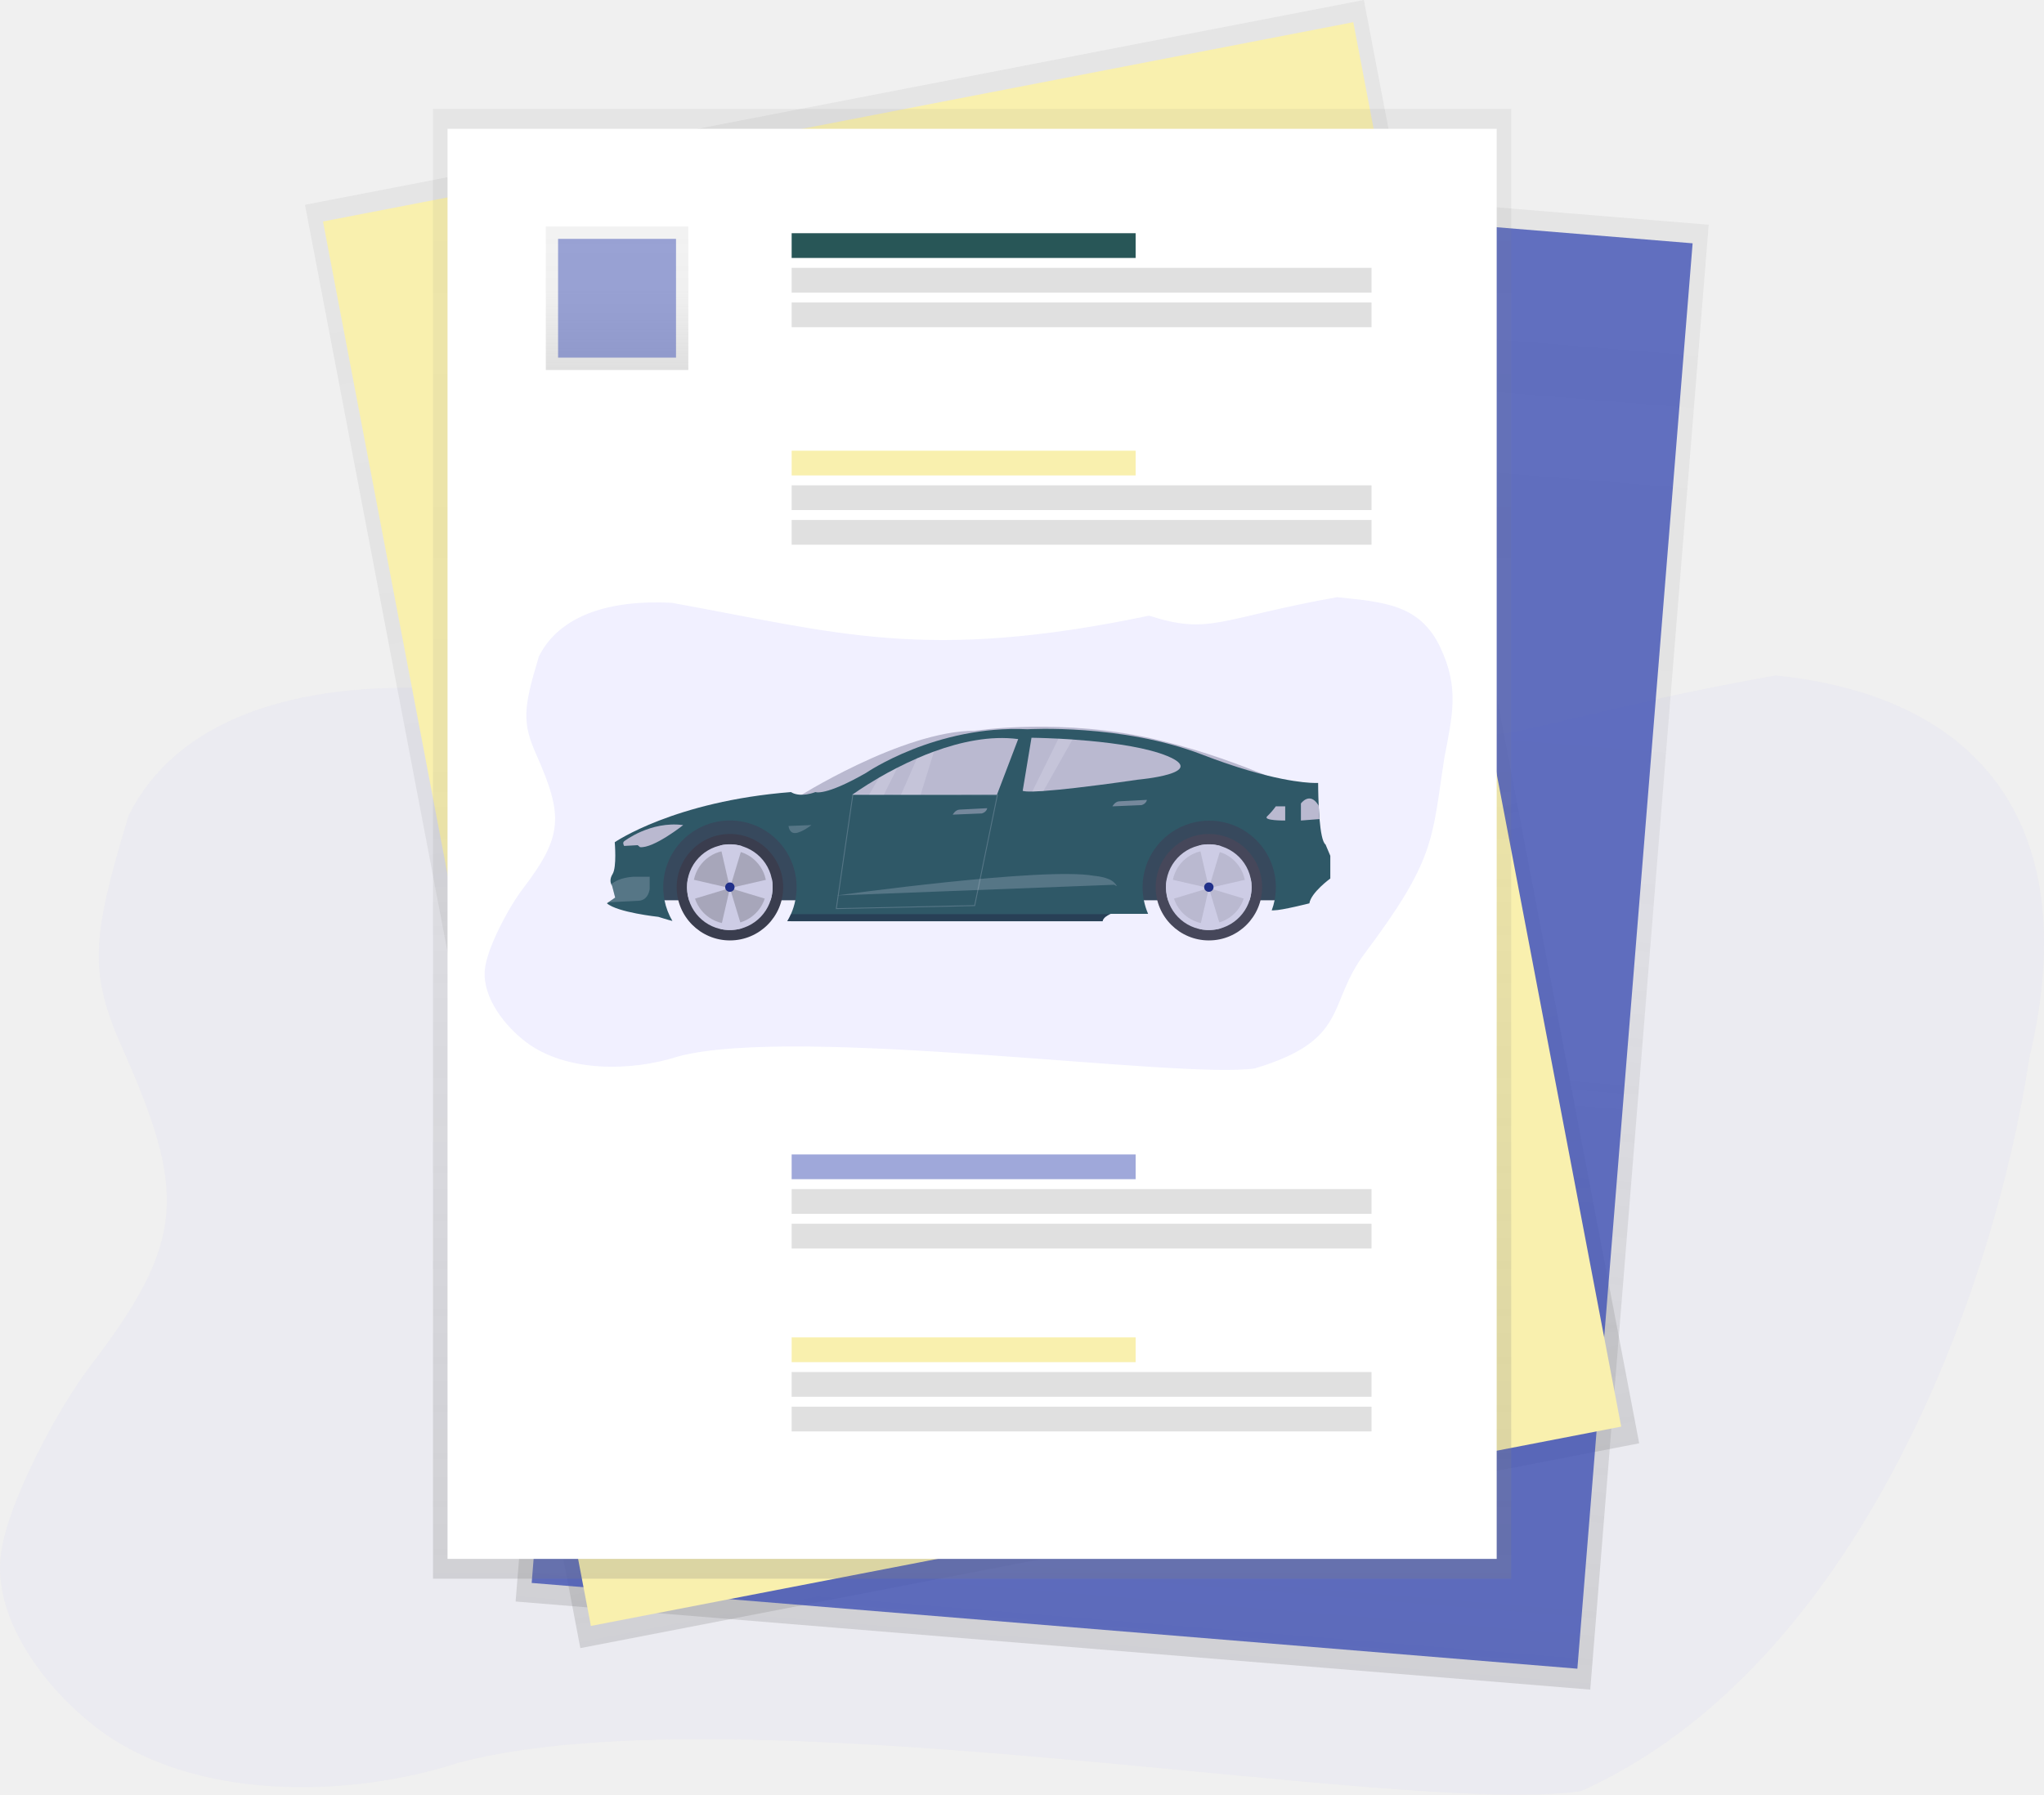
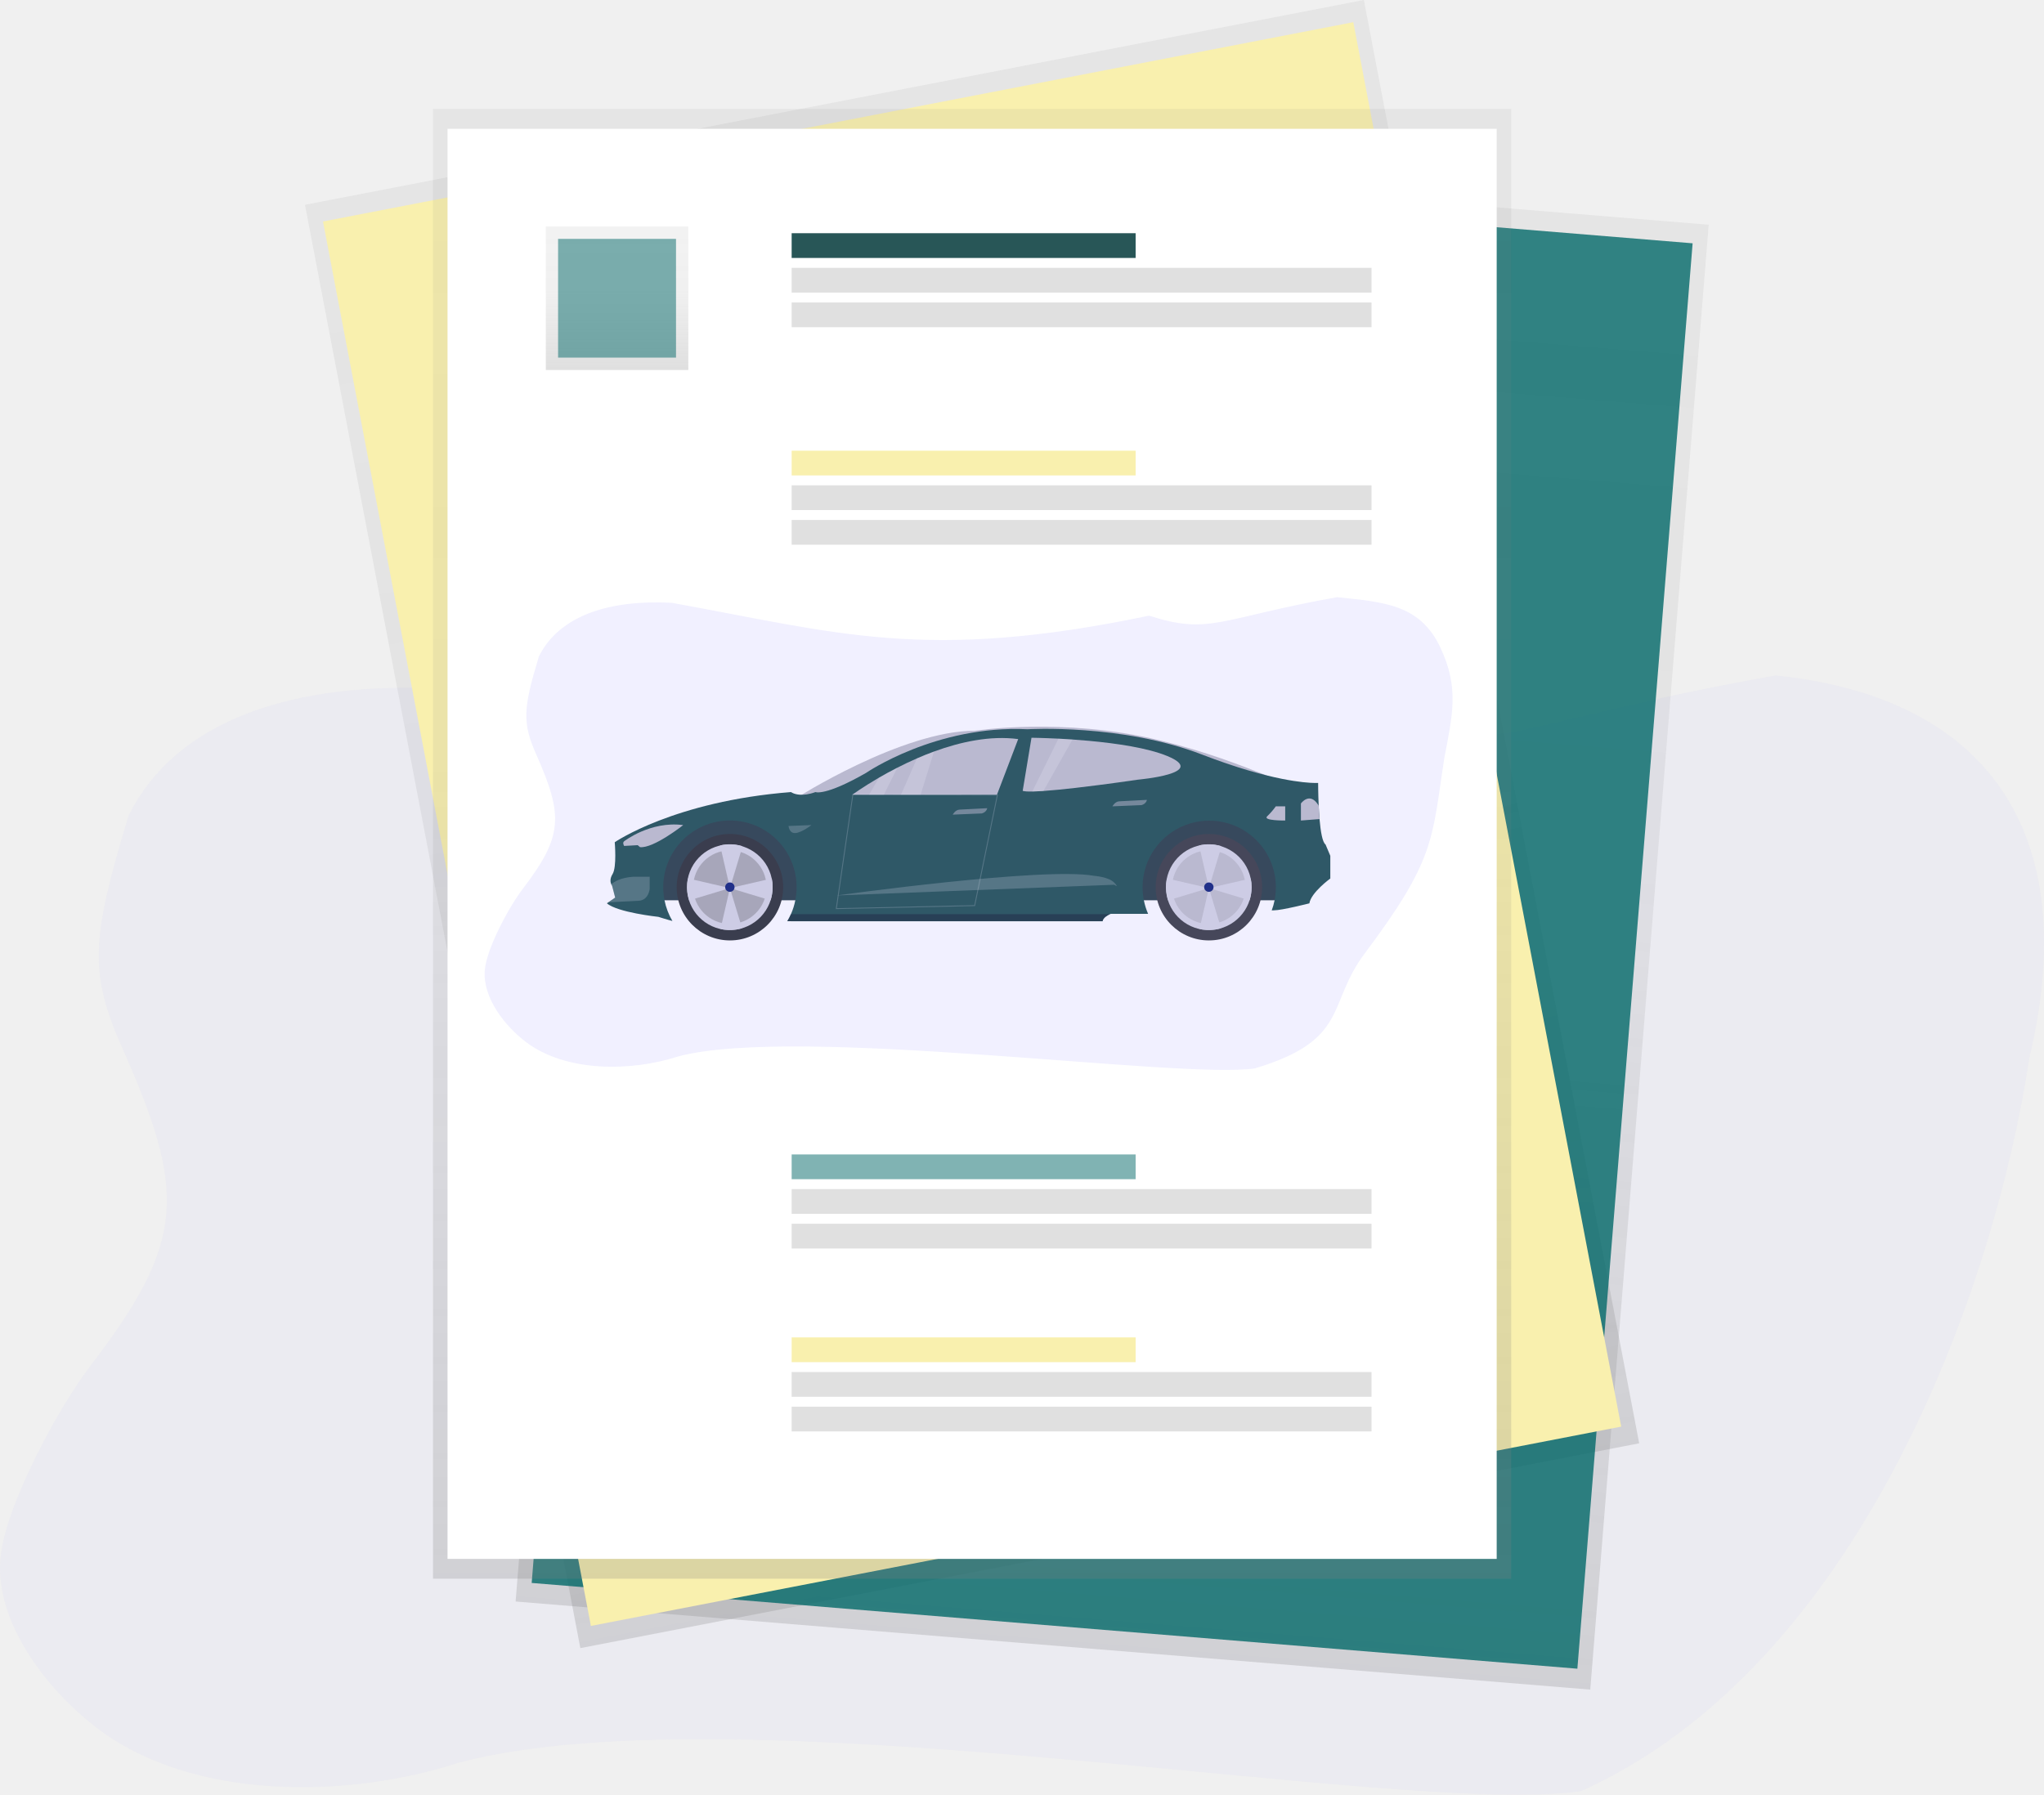
<svg xmlns="http://www.w3.org/2000/svg" xmlns:xlink="http://www.w3.org/1999/xlink" id="062a65d4-6310-416e-8fb8-777315adf84b" data-name="Layer 1" width="1246.514" height="1094.767" viewBox="0 0 1246.514 1094.767" version="1.1">
  <defs id="defs1481">
    <linearGradient id="7db19e5e-7cc3-41df-8a16-c81cf46c1195" x1="758.38" y1="801.59" x2="758.38" y2="131.56" gradientTransform="rotate(4.65,1291.924,-1733.373)" gradientUnits="userSpaceOnUse">
      <stop offset="0" stop-color="gray" stop-opacity="0.25" id="stop1463" />
      <stop offset="0.54" stop-color="gray" stop-opacity="0.12" id="stop1465" />
      <stop offset="1" stop-color="gray" stop-opacity="0.1" id="stop1467" />
    </linearGradient>
    <linearGradient id="87908c47-1c47-4a2f-b745-20cb7009bb75" x1="685.97" y1="797.2" x2="685.97" y2="126.94" gradientTransform="rotate(-10.87,147.5152,1302.021)" xlink:href="#7db19e5e-7cc3-41df-8a16-c81cf46c1195" />
    <linearGradient id="f482b758-09b8-4320-b57c-ecd1bdf3658e" x1="517.93" y1="719.46" x2="517.93" y2="49.68" xlink:href="#7db19e5e-7cc3-41df-8a16-c81cf46c1195" gradientTransform="matrix(1.33851,0,0,1.33851,15.35632,0)" />
    <linearGradient id="720977dd-28dd-4cd1-b9d4-02f8d793e7ce" x1="553.48" y1="380.79" x2="559.93" y2="535.01" gradientTransform="matrix(-1.33851,0.0133851,-0.0133851,-1.33851,1461.884,834.0657)" gradientUnits="userSpaceOnUse">
      <stop offset="0" stop-opacity="0.12" id="stop1472" />
      <stop offset="0.55" stop-opacity="0.09" id="stop1474" />
      <stop offset="1" stop-opacity="0.02" id="stop1476" />
    </linearGradient>
    <linearGradient id="e8979000-d63e-4fe0-8af1-0dfdd65d3420" x1="356.17" y1="639.4" x2="356.17" y2="574" xlink:href="#7db19e5e-7cc3-41df-8a16-c81cf46c1195" gradientTransform="matrix(1.33851,0,0,1.33851,15.35632,-630.1495)" />
    <linearGradient id="3889af47-bc7c-4009-b8ee-af9d60c73d61" x1="296" y1="675.66" x2="296" y2="478.3" xlink:href="#7db19e5e-7cc3-41df-8a16-c81cf46c1195" gradientTransform="translate(103.3019,-65)" />
    <linearGradient gradientUnits="userSpaceOnUse" y2="513.71" x2="654.16" y1="770.88" x1="654.16" id="acc8b6a5-9f39-4130-a42e-d6ce30e2b206" gradientTransform="translate(1377.424,71.99365)">
      <stop id="stop1940" stop-opacity="0.25" stop-color="gray" offset="0" />
      <stop id="stop1942" stop-opacity="0.12" stop-color="gray" offset="0.54" />
      <stop id="stop1944" stop-opacity="0.1" stop-color="gray" offset="1" />
    </linearGradient>
    <linearGradient gradientTransform="matrix(1.33851,0,0,1.33851,15.35632,0)" xlink:href="#7db19e5e-7cc3-41df-8a16-c81cf46c1195" y2="574" x2="356.17" y1="639.4" x1="356.17" id="e8979000-d63e-4fe0-8af1-0dfdd65d3420-8" />
    <linearGradient xlink:href="#7db19e5e-7cc3-41df-8a16-c81cf46c1195" id="linearGradient1414" gradientUnits="userSpaceOnUse" gradientTransform="rotate(4.65,1291.924,-1733.373)" x1="758.38" y1="801.59" x2="758.38" y2="131.56" />
    <linearGradient xlink:href="#7db19e5e-7cc3-41df-8a16-c81cf46c1195" id="linearGradient1416" gradientTransform="rotate(-10.87,147.5152,1302.021)" x1="685.97" y1="797.2" x2="685.97" y2="126.94" />
    <linearGradient xlink:href="#7db19e5e-7cc3-41df-8a16-c81cf46c1195" id="linearGradient1418" gradientTransform="matrix(1.33851,0,0,1.33851,-60.65399,1223.679)" x1="517.93" y1="719.46" x2="517.93" y2="49.68" />
    <linearGradient xlink:href="#7db19e5e-7cc3-41df-8a16-c81cf46c1195" id="linearGradient1420" gradientTransform="matrix(1.33851,0,0,1.33851,-60.65399,593.5293)" x1="356.17" y1="639.4" x2="356.17" y2="574" />
  </defs>
  <g id="g1588" transform="translate(-39.77552,-1223.679)">
    <path id="path1951-0" d="m 114.685,1863.675 c 38.807,87.65 38.352,117.202 -19.839,193.307 -19.515,25.474 -52.104,85.552 -54.841,117.617 -3.259,39.105 28.789,80.631 60.222,104.131 57.297,42.829 150.545,42.624 219.72,20.039 172.921,-45.213 575.073,33.531 683.99,17.481 168.48,-75.712 251.615,-303.099 273.373,-447.095 33.065,-138.905 -26.662,-220.239 -154.687,-233.443 -169.666,30.278 -182.849,55.243 -271.387,26.677 -323.266,67.683 -303.12,24.367 -541.276,-18.567 -89.559,-4.76 -162.431,18.197 -191.774,77.454 -23.156,76.354 -24.094,95.865 -3.499,142.399 z" style="opacity:0.04;fill:#6c63ff;stroke-width:1.862" />
    <g id="g1524">
      <polygon style="fill:url(#linearGradient1414)" points="309.95,729.85 363.91,62.28 853.53,102.43 799.57,770 " id="polygon1485-7" transform="matrix(1.33851,0,0,1.33851,-60.65399,1223.679)" />
      <polygon style="fill:url(#linearGradient1416)" points="339.44,751.09 214,93.34 696.42,0 821.86,657.75 " id="polygon1489-1" transform="matrix(1.33851,0,0,1.33851,-60.65399,1223.679)" />
-       <polygon points="846.21,110.88 793.7,760.47 317.27,721.39 369.78,71.81 " id="polygon1487-2" style="opacity:0.795;fill:#3f51b5;fill-opacity:1" transform="matrix(1.33851,0,0,1.33851,-60.65399,1223.679)" />
+       <polygon points="846.21,110.88 793.7,760.47 317.27,721.39 369.78,71.81 " id="polygon1487-2" style="opacity:0.795;fill:#016868;fill-opacity:1" transform="matrix(1.33851,0,0,1.33851,-60.65399,1223.679)" />
      <polygon style="fill:#f9f0ae;fill-opacity:1" points="691.61,10.12 813.67,650.15 344.25,740.98 222.19,100.94 " id="polygon1491-4" transform="matrix(1.33851,0,0,1.33851,-60.65399,1223.679)" />
      <rect style="fill:url(#linearGradient1418);stroke-width:1.339" x="303.836" y="1290.176" width="657.53" height="896.507" id="rect1493-9" />
      <rect style="fill:#ffffff;stroke-width:1.339" x="312.697" y="1302.249" width="639.821" height="872.347" id="rect1495-8" />
      <rect style="fill:url(#linearGradient1420);stroke-width:1.339" x="372.635" y="1361.834" width="86.909" height="87.539" id="rect1509-1" />
-       <rect x="380.117" y="1369.383" width="71.918" height="72.44" id="rect1511-1" style="opacity:0.503;fill:#3f51b5;fill-opacity:1;stroke-width:1.339" />
+       <rect x="380.117" y="1369.383" width="71.918" height="72.44" id="rect1511-1" style="opacity:0.503;fill:#016868;fill-opacity:1;stroke-width:1.339" />
      <rect style="fill:#285657;fill-opacity:1;stroke-width:1.339" x="522.558" y="1365.933" width="209.771" height="15.098" id="rect1513-4" />
      <rect style="fill:#e0e0e0;stroke-width:1.339" x="522.558" y="1387.068" width="353.621" height="15.098" id="rect1515-0" />
      <rect style="fill:#e0e0e0;stroke-width:1.339" x="522.558" y="1408.19" width="353.621" height="15.098" id="rect1517-9" />
      <rect style="fill:#f9f0ae;fill-opacity:1;stroke-width:1.339" x="522.558" y="1498.596" width="209.771" height="15.098" id="rect1519-5" />
      <rect style="fill:#e0e0e0;stroke-width:1.339" x="522.558" y="1519.718" width="353.621" height="15.098" id="rect1521-59" />
      <rect style="fill:#e0e0e0;stroke-width:1.339" x="522.558" y="1540.853" width="353.621" height="15.098" id="rect1523-4" />
-       <rect style="fill:#3f51b5;fill-opacity:1;stroke-width:1.339;opacity:0.503" x="522.558" y="1927.881" width="209.771" height="15.098" id="rect1525-6" />
+       <rect style="fill:#016868;fill-opacity:1;stroke-width:1.339;opacity:0.503" x="522.558" y="1927.881" width="209.771" height="15.098" id="rect1525-6" />
      <rect style="fill:#e0e0e0;stroke-width:1.339" x="522.558" y="1949.017" width="353.621" height="15.098" id="rect1527-92" />
      <rect style="fill:#e0e0e0;stroke-width:1.339" x="522.558" y="1970.152" width="353.621" height="15.098" id="rect1529-6" />
      <rect style="fill:#f9f0ae;fill-opacity:1;stroke-width:1.339" x="522.558" y="2039.484" width="209.771" height="15.098" id="rect1519-6-7" />
      <rect style="fill:#e0e0e0;stroke-width:1.339" x="522.558" y="2060.606" width="353.621" height="15.098" id="rect1521-3-8" />
      <rect style="fill:#e0e0e0;stroke-width:1.339" x="522.558" y="2081.74" width="353.621" height="15.098" id="rect1523-1-9" />
    </g>
    <g transform="matrix(0.7391083,0,0,0.7391083,113.952,-311.563)" id="g1476">
      <g id="g3672-4" transform="matrix(0.3739954,0,0,0.3739954,330.9247,2497.086)">
        <path id="path2005-1" d="m 602.097,639.15 c 0,0 233.913,-149.445 395.628,-149.445 0,0 194.692,-30.324 406.461,20.928 211.769,51.251 289.993,117.705 348.705,98.194 l -246.661,7.222 z" style="fill:#c2c2cb;fill-opacity:1;stroke-width:1.995" />
        <g id="g3633-5">
          <polygon style="fill:#31464b;fill-opacity:1" points="152.6,565.6 172.26,486.83 293.86,454.5 867.68,469.58 867.68,565.6 " id="polygon2009-1" transform="matrix(1.994996,0,0,1.994996,-24.3862,-264.4939)" />
          <path style="fill:#285657;fill-opacity:1;stroke-width:1.995" d="m 1781.724,765.682 v 50.154 c 0,0 -42.354,30.723 -46.204,54.783 0,0 -60.648,15.401 -77.964,15.401 -1.576,0 -3.292,0 -5.087,0.18 a 143.999,143.999 0 0 0 6.324,-22.324 147.031,147.031 0 1 0 -288.397,0 146.772,146.772 0 0 0 9.357,29.925 h -82.234 c 0,0 -0.758,0.259 -1.995,0.798 -4.409,1.995 -14.803,7.262 -16.299,15.541 H 597.713 l -13.965,-0.12 a 144.158,144.158 0 0 0 7.98,-15.441 142.463,142.463 0 0 0 9.696,-30.663 147.151,147.151 0 1 0 -291.409,-28.927 148.428,148.428 0 0 0 2.833,28.868 146.692,146.692 0 0 0 17.436,45.685 c -9.736,-2.374 -30.982,-9.117 -30.982,-9.117 0,0 -90.473,-9.616 -113.575,-29.925 l 3.491,-2.414 14.803,-10.115 -6.743,-25.935 a 15.96,15.96 0 0 1 -1.995,-3.551 c -1.796,-4.329 -3.372,-12.369 2.973,-22.464 9.616,-15.401 4.808,-70.264 4.808,-70.264 0,0 130.912,-90.473 388.885,-110.702 0,0 6.165,4.788 18.893,5.785 8.618,0.698 20.249,-0.359 35.032,-5.785 0,0 21.167,9.616 111.72,-42.354 0,0 154.034,-105.894 356.187,-96.239 0,0 207.919,-12.529 385.034,55.86 76.329,29.446 134.403,45.147 175.799,53.446 38.224,7.681 62.224,9.097 73.216,9.217 h 0.239 c 3.591,0 5.726,0 6.484,0 h 0.319 c 0,0 0,22.923 1.217,49.995 v 0.14 c 0.439,9.416 1.037,19.332 1.875,28.967 v 0.599 c 2.314,26.833 6.304,51.212 13.227,56.039 z" id="path2011-4" />
          <path style="fill:#c2c2cb;fill-opacity:1;stroke-width:1.995" d="m 223.871,733.563 c 0,0 57.995,-45.247 130.193,-35.611 0,0 -65.695,51.99 -95.301,48.618 l -5.047,-4.329 -29.925,1.676 c 0,0 -4.469,-6.982 0.08,-10.354 z" id="path2013-0" />
          <path style="opacity:0.2;fill:#ffffff;stroke-width:1.995" d="m 280.17,811.847 v 26.713 c 0,0 -1.995,25.516 -25.037,26.474 l -65.835,3.252 14.783,-10.115 -6.743,-25.935 a 15.421,15.421 0 0 1 -1.995,-3.531 c 5.985,-5.506 20.09,-14.803 48.778,-16.798 z" id="path2015-75" />
          <path style="opacity:0.2;fill:#ffffff;stroke-width:1.995" d="m 586.522,699.887 50.533,-1.995 c 0,0 -20.449,16.12 -34.892,17.576 -14.444,1.456 -15.641,-15.581 -15.641,-15.581 z" id="path2017-6" />
          <path style="opacity:0.2;fill:#ffffff;stroke-width:1.995" d="m 692.895,853.183 c 0,0 456.994,-63.541 567.457,-43.331 0,0 32.479,2.175 44.768,15.162 12.289,12.987 0,4.569 0,4.569 z" id="path2019-38" />
          <path style="opacity:0.5;fill:#c2c2cb;fill-opacity:1;stroke-width:1.995" d="m 948.713,674.85 c 0,0 5.785,-10.833 15.162,-11.072 l 60.887,-3.132 c 0,0 -0.958,8.419 -11.79,11.551 z" id="path2021-8" />
          <path style="opacity:0.5;fill:#c2c2cb;fill-opacity:1;stroke-width:1.995" d="m 1301.03,656.556 c 0,0 5.785,-10.833 15.162,-11.072 l 60.887,-3.212 c 0,0 -0.958,8.419 -11.79,11.551 z" id="path2023-0" />
          <path style="fill:#c2c2cb;fill-opacity:1;stroke-width:1.995" d="m 1093.131,508.128 -46.723,122.533 -168.457,0.18 H 834.579 796.854 764.236 727.288 c 0,0 22.504,-16.519 58.753,-37.566 11.97,-6.982 25.556,-14.444 40.299,-21.945 13.566,-6.943 28.169,-13.965 43.511,-20.628 11.97,-5.267 24.578,-10.334 37.466,-15.062 58.433,-21.366 124.109,-35.71 185.814,-27.511 z" id="path2025-3" />
          <path style="fill:#c2c2cb;fill-opacity:1;stroke-width:1.995" d="m 1357.827,597.604 c 0,0 -70.383,10.434 -137.555,18.154 -25.676,2.953 -50.872,5.506 -71.501,6.923 l -2.873,0.2 c -7.98,0.519 -15.381,0.858 -21.666,0.978 -9.975,0.18 -17.436,-0.259 -21.167,-1.456 l 19.411,-117.206 c 0,0 23.94,0.259 59.351,1.995 l 7.74,0.419 c 7.362,0.419 15.122,0.898 23.222,1.456 11.571,0.798 23.76,1.756 36.329,2.913 60.688,5.566 129.435,15.561 172.966,33.556 92.628,38.344 -64.259,52.069 -64.259,52.069 z" id="path2027-2" />
          <path style="fill:#c2c2cb;fill-opacity:1;stroke-width:1.995" d="m 1682.213,656.556 v 31.282 c 0,0 -50.533,0.718 -39.7,-9.376 a 154.832,154.832 0 0 0 19.012,-21.945 z" id="path2029-4" />
          <path style="fill:#c2c2cb;fill-opacity:1;stroke-width:1.995" d="m 1757.924,684.646 -41.037,3.212 v -37.606 c 0,0 19.012,-26.713 38.025,2.893 l 1.097,1.736 z" id="path2031-8" />
          <circle style="fill:#34383b;fill-opacity:1;stroke-width:1.995" cx="457.186" cy="834.988" r="117.445" id="circle2033-8" />
          <path style="fill:#d7d7e2;fill-opacity:1;stroke-width:1.995" d="m 551.39,834.889 a 94.523,94.523 0 1 1 -1.995,-19.152 94.722,94.722 0 0 1 1.995,19.152 z" id="path2035-5" />
          <ellipse style="opacity:0.5;fill:#848484;fill-opacity:1;stroke-width:1.995" cx="457.046" cy="834.869" rx="80.977" ry="81.176" id="ellipse2037-7" />
          <path style="fill:#d7d7e2;fill-opacity:1;stroke-width:1.995" d="m 484.138,744.256 v 3.431 l -26.952,89.236 -21.626,-94.144 a 94.742,94.742 0 0 1 48.578,1.476 z" id="path2039-4" />
          <path style="fill:#d7d7e2;fill-opacity:1;stroke-width:1.995" d="m 483.939,925.561 a 94.762,94.762 0 0 1 -47.501,1.636 L 457.166,836.924 Z" id="path2041-3" />
          <path style="fill:#d7d7e2;fill-opacity:1;stroke-width:1.995" d="m 551.39,834.889 a 94.722,94.722 0 0 1 -4.509,29.007 h -0.379 l -89.236,-26.952 92.289,-21.187 a 95.241,95.241 0 0 1 1.835,19.132 z" id="path2043-6" />
          <path style="fill:#d7d7e2;fill-opacity:1;stroke-width:1.995" d="m 457.186,836.924 -89.236,26.952 h -0.698 a 95.52,95.52 0 0 1 -2.574,-48.199 z" id="path2045-7" />
          <circle style="fill:#182a7c;stroke-width:1.995" cx="457.046" cy="834.869" r="10.354" id="circle2047-6" />
          <circle style="fill:#414448;fill-opacity:1;stroke-width:1.995" cx="1513.875" cy="834.988" r="117.445" id="circle2049-3" />
          <path style="fill:#d7d7e2;fill-opacity:1;stroke-width:1.995" d="m 1608.099,834.889 a 94.523,94.523 0 1 1 -1.995,-19.152 94.722,94.722 0 0 1 1.995,19.152 z" id="path2051-9" />
          <ellipse style="opacity:0.5;fill:#adadb3;fill-opacity:1;stroke-width:1.995" cx="1513.756" cy="834.869" rx="80.977" ry="81.176" id="ellipse2053-5" />
          <path style="fill:#d7d7e2;fill-opacity:1;stroke-width:1.995" d="m 1540.828,744.256 v 3.431 l -26.952,89.236 -21.626,-94.144 a 94.742,94.742 0 0 1 48.578,1.476 z" id="path2055-4" />
          <path style="fill:#d7d7e2;fill-opacity:1;stroke-width:1.995" d="m 1540.649,925.561 a 94.762,94.762 0 0 1 -47.501,1.636 l 20.728,-90.274 z" id="path2057-8" />
          <path style="fill:#d7d7e2;fill-opacity:1;stroke-width:1.995" d="m 1608.099,834.889 a 94.722,94.722 0 0 1 -4.509,29.007 h -0.459 l -89.256,-26.972 92.289,-21.187 a 95.241,95.241 0 0 1 1.935,19.152 z" id="path2059-2" />
          <path style="fill:#d7d7e2;fill-opacity:1;stroke-width:1.995" d="m 1513.876,836.924 -89.236,26.952 h -0.698 a 95.52,95.52 0 0 1 -2.574,-48.199 z" id="path2061-7" />
          <circle style="fill:#182a7c;stroke-width:1.995" cx="1513.756" cy="834.869" r="10.354" id="circle2063-8" />
          <path style="opacity:0.2;fill:#ffffff;stroke-width:1.995" d="m 826.36,571.449 -29.506,59.471 h -32.618 l 21.805,-37.526 c 12.03,-6.982 25.576,-14.424 40.319,-21.945 z" id="path2065-1" />
          <path style="opacity:0.2;fill:#ffffff;stroke-width:1.995" d="m 907.317,535.759 -29.386,95.101 h -43.371 l 35.311,-80.079 c 12.05,-5.227 24.578,-10.254 37.446,-15.022 z" id="path2067-3" />
          <path style="opacity:0.2;fill:#ffffff;stroke-width:1.995" d="m 1212.831,509.166 -64.019,113.535 -2.873,0.2 c -7.98,0.519 -15.381,0.858 -21.666,0.978 l 57.596,-116.568 7.74,0.419 c 7.262,0.399 15.082,0.878 23.222,1.436 z" id="path2069-0" />
          <polygon style="opacity:0.2;fill:none;stroke:#ffffff;stroke-miterlimit:10" points="512.03,571.47 537.15,449.18 377.34,448.63 359.02,574.82 " stroke-miterlimit="10" id="polygon2071-2" transform="matrix(1.994996,0,0,1.994996,-24.3862,-264.4939)" />
          <path style="opacity:0.5;fill:#182132;fill-opacity:1;stroke-width:1.995" d="m 1295.543,894.519 c -4.409,1.995 -14.803,7.262 -16.299,15.541 H 597.713 l -13.965,-0.12 a 144.158,144.158 0 0 0 7.98,-15.441 z" id="path2073-3" />
          <path style="opacity:0.1;stroke-width:1.995" d="m 1010.039,788.585 h -0.698 c 0,0 22.942,-6.184 0.698,0 z" id="path2119-7" />
          <path style="opacity:0.1;stroke-width:1.995" d="m 1199.704,904.115 v 3.391 a 7.381,7.381 0 0 1 0,-3.391 z" id="path2123-5" />
        </g>
      </g>
      <path style="opacity:0.1;fill:#6c63ff;stroke-width:1.064" d="m 342.308,2700.295 c 22.175,50.085 21.915,66.972 -11.337,110.46 -11.151,14.556 -29.774,48.886 -31.338,67.209 -1.862,22.345 16.451,46.074 34.412,59.503 32.741,24.473 86.025,24.357 125.554,11.451 98.811,-25.836 413.182,19.16 475.42,9.989 78.403,-23.517 59.237,-53.022 90.506,-94.684 58.542,-78.001 55.45,-93.855 65.706,-160.798 6.884,-36.38 12.598,-58.491 -3.192,-91.966 -16.748,-35.412 -46.245,-37.417 -85.2,-41.429 -96.952,17.302 -104.485,31.567 -155.078,15.244 -184.723,38.675 -257.782,13.924 -393.87,-10.61 -51.176,-2.72 -92.817,10.398 -109.585,44.259 -13.232,43.631 -13.768,54.78 -1.999,81.371 z" id="path1951-0-6" />
    </g>
  </g>
</svg>
